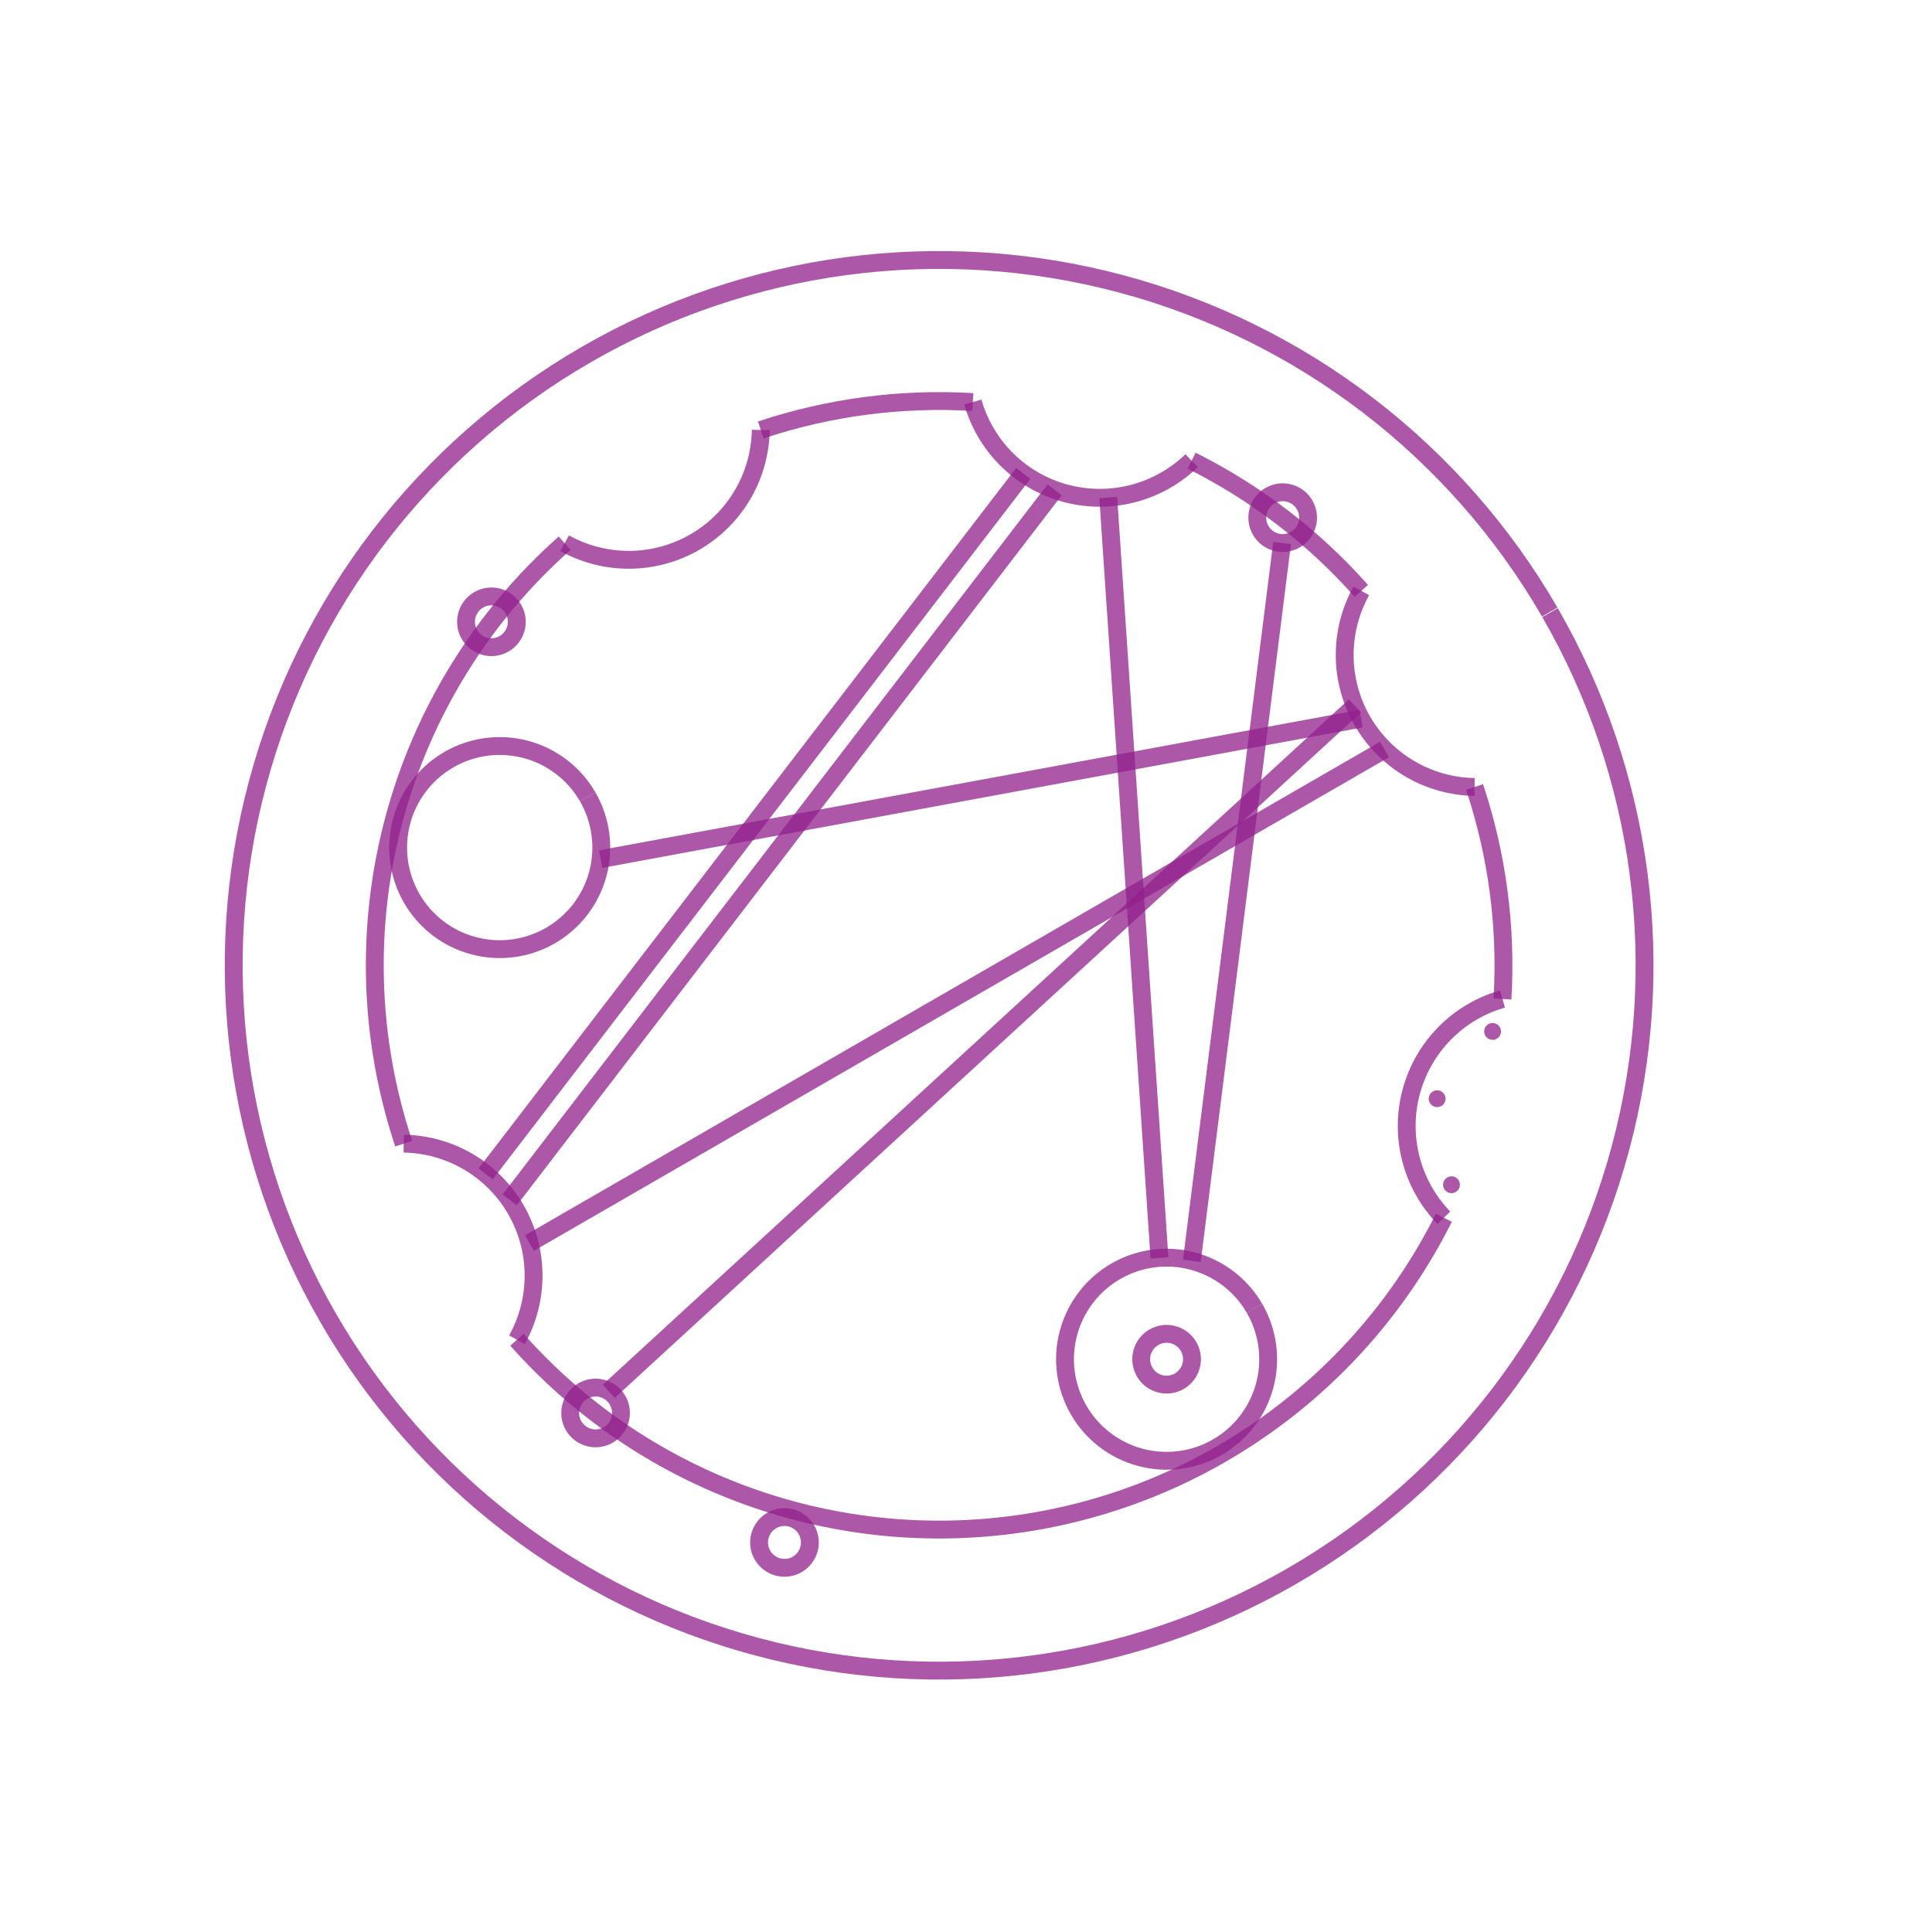
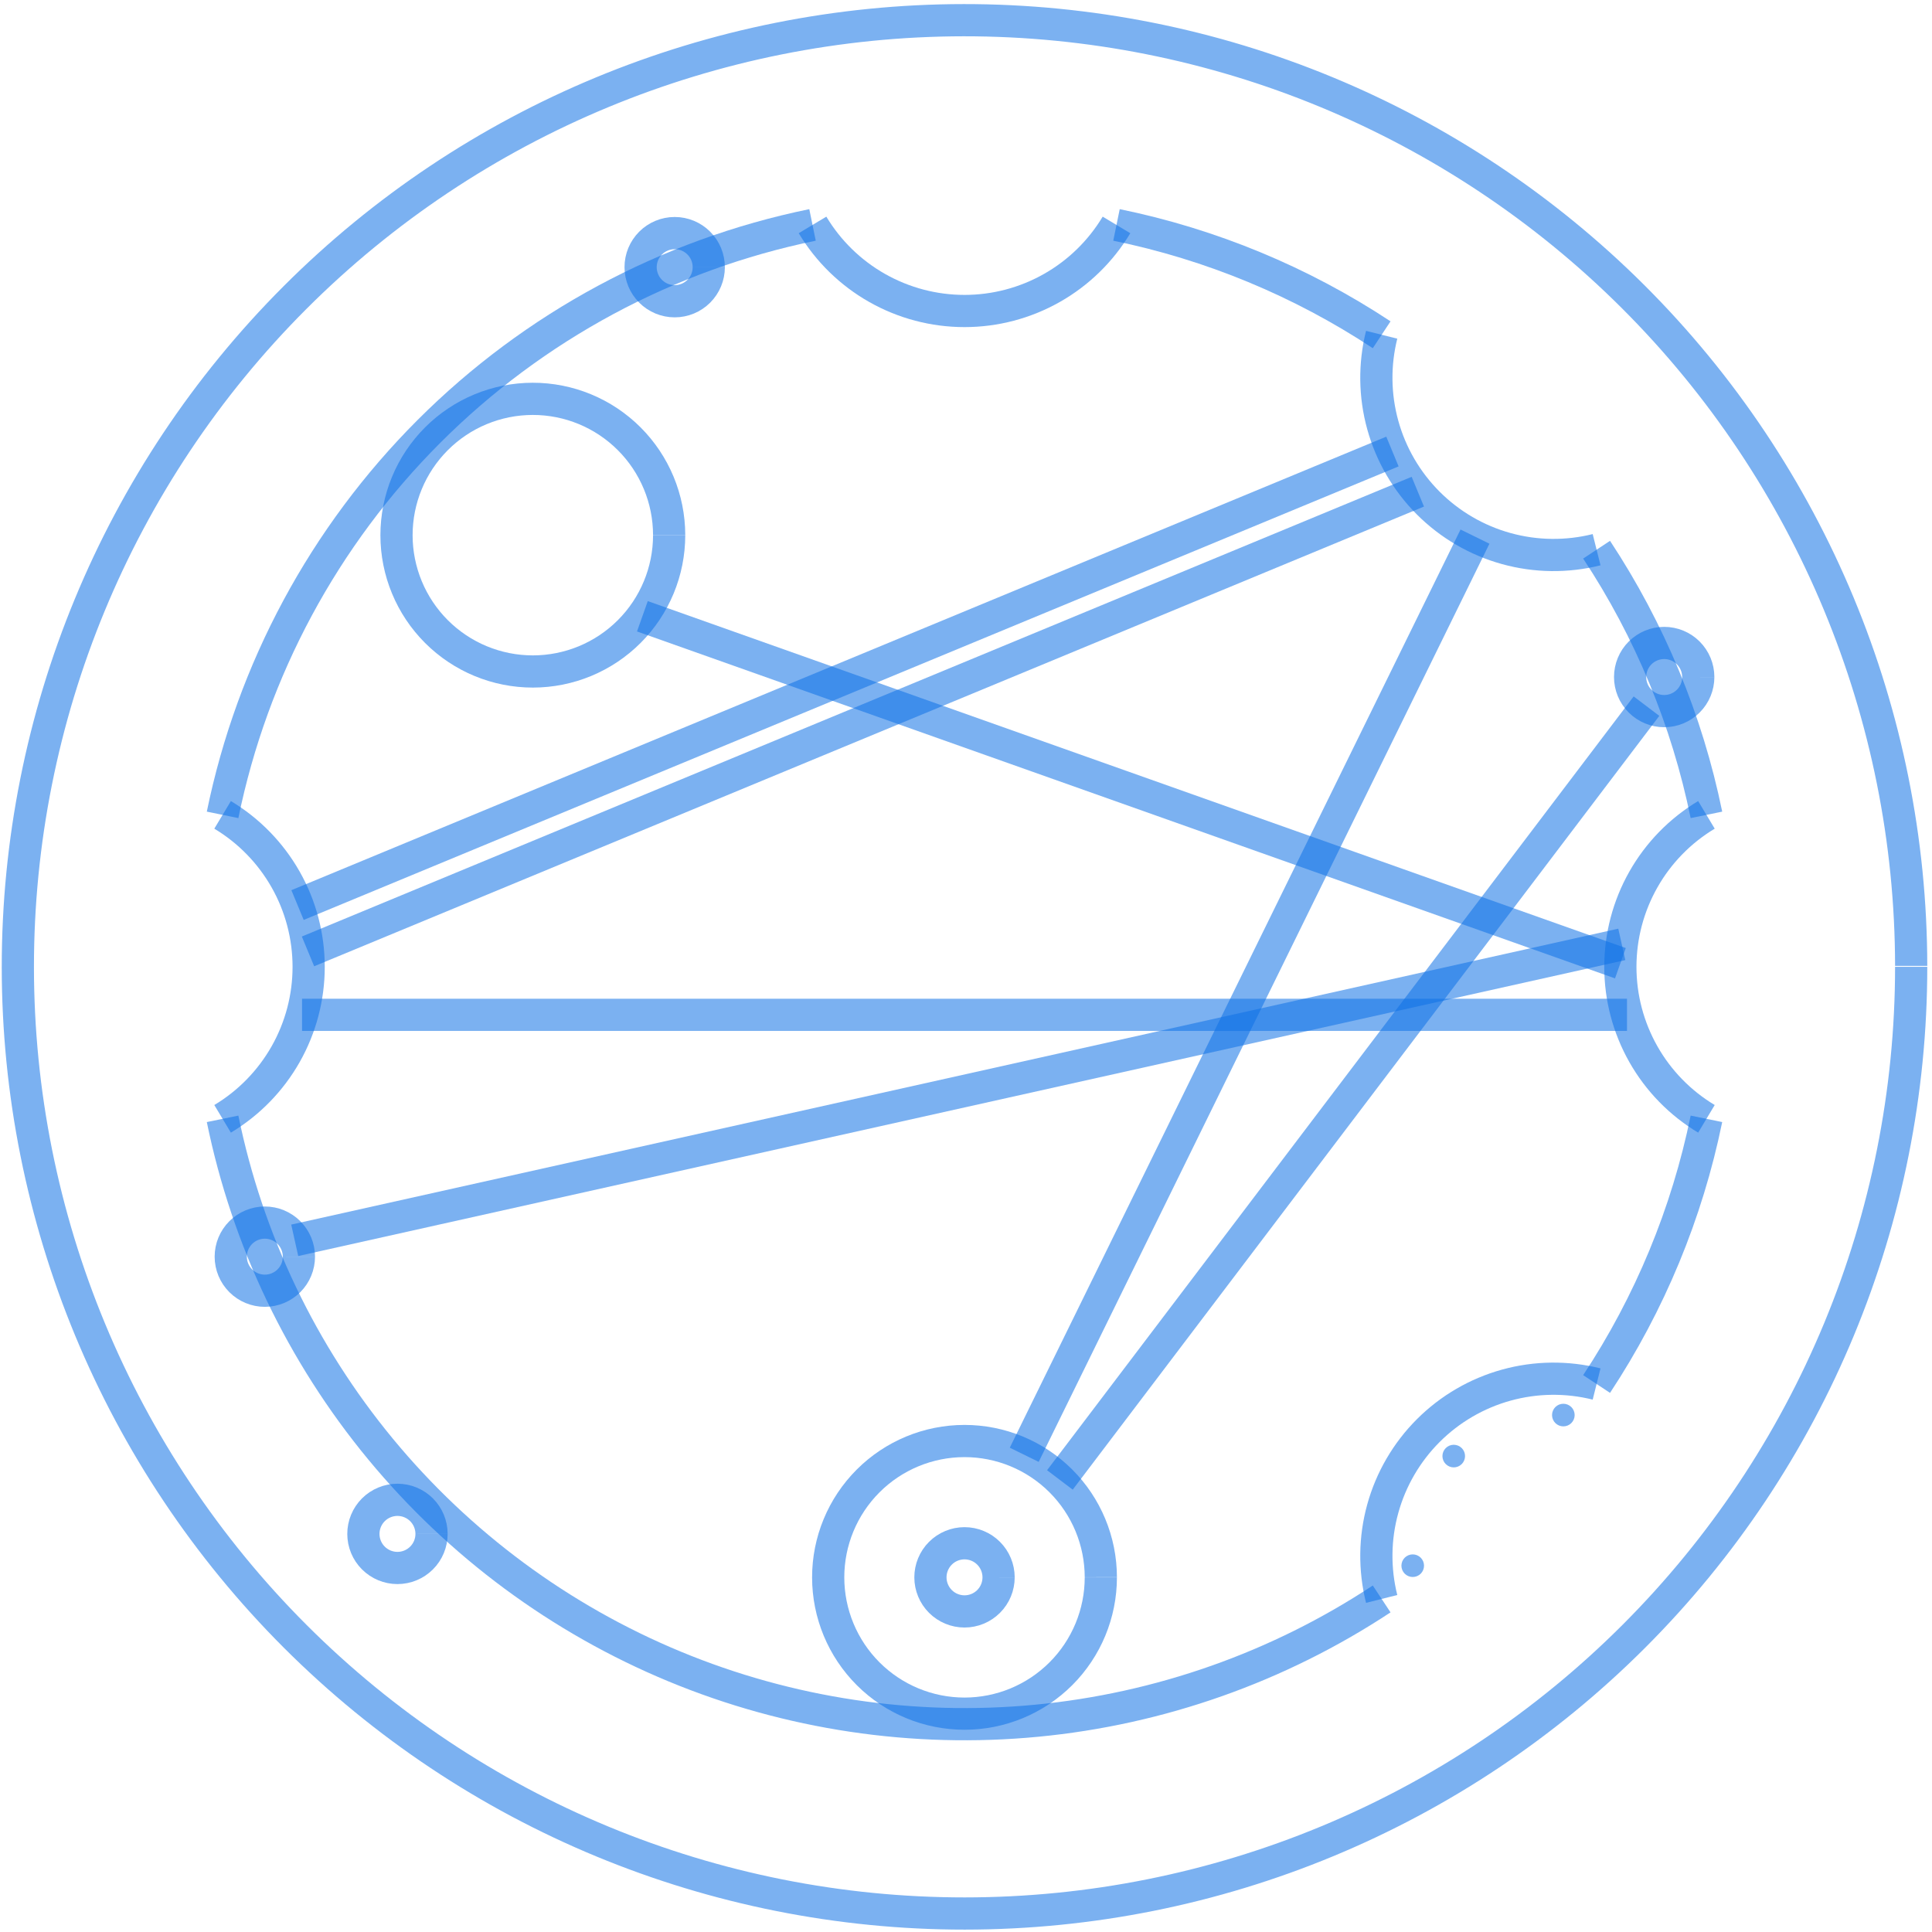
- <svg xmlns="http://www.w3.org/2000/svg" width="507" height="514" viewBox="0 0 507 514" fill="none">
-   <path d="M412.326 162.991C437.206 206.084 443.951 257.295 431.078 305.361C418.205 353.427 386.769 394.412 343.682 419.302C300.595 444.193 249.386 450.951 201.317 438.09C153.248 425.23 112.255 393.803 87.353 350.723C62.452 307.642 55.681 256.434 68.53 208.362C81.379 160.29 112.795 119.289 155.869 94.377C198.944 69.465 250.149 62.681 298.225 75.518C346.3 88.355 387.309 119.761 412.232 162.829" stroke="#911F8C" stroke-opacity="0.75" stroke-width="4.75" stroke-miterlimit="10" />
-   <path d="M384.074 323.98C373.094 345.929 356.899 364.851 336.909 379.09C316.919 393.328 293.743 402.449 269.411 405.652C245.078 408.855 220.332 406.044 197.337 397.465C174.343 388.885 153.804 374.799 137.517 356.44" stroke="#911F8C" stroke-opacity="0.75" stroke-width="4.75" stroke-miterlimit="10" />
-   <path d="M107.39 304.259C98.099 276.367 97.202 246.36 104.811 217.962C112.42 189.565 128.2 164.027 150.193 144.517" stroke="#911F8C" stroke-opacity="0.75" stroke-width="4.75" stroke-miterlimit="10" />
-   <path d="M202.373 114.39C220.53 108.342 239.676 105.821 258.779 106.964" stroke="#911F8C" stroke-opacity="0.75" stroke-width="4.75" stroke-miterlimit="10" />
-   <path d="M316.979 122.559C334.095 131.121 349.416 142.877 362.116 157.193" stroke="#911F8C" stroke-opacity="0.75" stroke-width="4.75" stroke-miterlimit="10" />
-   <path d="M392.242 209.374C398.29 227.53 400.811 246.676 399.668 265.78" stroke="#911F8C" stroke-opacity="0.75" stroke-width="4.75" stroke-miterlimit="10" />
-   <path d="M333.724 348.106C337.306 354.312 338.278 361.686 336.424 368.607C334.57 375.529 330.044 381.431 323.839 385.015C317.634 388.599 310.26 389.572 303.338 387.72C296.416 385.869 290.514 381.343 286.928 375.139C283.342 368.936 282.367 361.562 284.217 354.64C286.067 347.717 290.591 341.813 296.794 338.226C302.997 334.638 310.37 333.662 317.293 335.51C324.216 337.358 330.121 341.881 333.71 348.083" stroke="#911F8C" stroke-opacity="0.75" stroke-width="4.75" stroke-miterlimit="10" />
-   <path d="M316.173 358.239C317.069 359.791 317.312 361.634 316.848 363.365C316.385 365.095 315.253 366.57 313.702 367.466C312.151 368.363 310.307 368.606 308.577 368.143C306.846 367.68 305.371 366.548 304.474 364.998C303.578 363.447 303.334 361.603 303.796 359.873C304.259 358.142 305.39 356.666 306.941 355.769C308.491 354.872 310.335 354.628 312.065 355.09C313.796 355.552 315.273 356.683 316.17 358.233" stroke="#911F8C" stroke-opacity="0.75" stroke-width="4.75" stroke-miterlimit="10" />
-   <path d="M384.074 323.98C379.855 319.619 376.838 314.239 375.316 308.366C373.795 302.492 373.82 296.325 375.391 290.464C376.961 284.603 380.023 279.249 384.277 274.923C388.532 270.597 393.835 267.447 399.669 265.78" stroke="#911F8C" stroke-opacity="0.75" stroke-width="4.75" stroke-miterlimit="10" />
-   <path d="M388.053 314.073C388.35 314.588 388.43 315.2 388.277 315.774C388.123 316.348 387.747 316.837 387.233 317.135C386.718 317.432 386.106 317.513 385.532 317.359C384.958 317.205 384.468 316.83 384.171 316.316C383.874 315.801 383.793 315.189 383.946 314.615C384.1 314.041 384.475 313.551 384.989 313.254C385.504 312.956 386.116 312.875 386.69 313.028C387.264 313.182 387.754 313.557 388.052 314.071" fill="#911F8C" fill-opacity="0.75" />
-   <path d="M384.229 291.191C384.527 291.706 384.607 292.318 384.453 292.892C384.3 293.466 383.924 293.956 383.41 294.253C382.895 294.55 382.283 294.631 381.709 294.477C381.135 294.324 380.645 293.948 380.348 293.434C380.05 292.919 379.969 292.307 380.123 291.733C380.276 291.159 380.652 290.669 381.166 290.372C381.681 290.074 382.292 289.993 382.867 290.147C383.441 290.3 383.931 290.675 384.228 291.189" fill="#911F8C" fill-opacity="0.75" />
-   <path d="M398.981 273.287C399.279 273.801 399.359 274.413 399.205 274.987C399.052 275.561 398.676 276.051 398.161 276.348C397.647 276.645 397.035 276.726 396.461 276.573C395.887 276.419 395.397 276.044 395.1 275.529C394.802 275.014 394.721 274.403 394.875 273.829C395.028 273.254 395.404 272.765 395.918 272.467C396.433 272.17 397.044 272.088 397.618 272.242C398.193 272.395 398.683 272.77 398.98 273.285" fill="#911F8C" fill-opacity="0.75" />
-   <path d="M392.242 209.374C386.176 209.273 380.239 207.603 375.009 204.525C369.78 201.448 365.437 197.069 362.403 191.814C359.369 186.56 357.748 180.609 357.698 174.541C357.648 168.474 359.17 162.497 362.116 157.193" stroke="#911F8C" stroke-opacity="0.75" stroke-width="4.75" stroke-miterlimit="10" />
-   <path d="M347.054 134.34C347.95 135.892 348.193 137.735 347.729 139.466C347.266 141.196 346.134 142.672 344.583 143.568C343.032 144.464 341.188 144.707 339.458 144.244C337.727 143.781 336.251 142.65 335.355 141.099C334.459 139.548 334.215 137.704 334.677 135.974C335.14 134.243 336.271 132.767 337.822 131.87C339.372 130.973 341.216 130.729 342.946 131.191C344.677 131.653 346.153 132.784 347.051 134.335" stroke="#911F8C" stroke-opacity="0.75" stroke-width="4.75" stroke-miterlimit="10" />
-   <path d="M316.979 122.559C312.618 126.777 307.239 129.795 301.365 131.316C295.492 132.838 289.324 132.813 283.463 131.242C277.602 129.672 272.248 126.61 267.922 122.355C263.597 118.101 260.447 112.798 258.779 106.964" stroke="#911F8C" stroke-opacity="0.75" stroke-width="4.75" stroke-miterlimit="10" />
-   <path d="M202.373 114.39C202.272 120.457 200.602 126.394 197.525 131.623C194.448 136.853 190.068 141.196 184.814 144.23C179.559 147.263 173.608 148.884 167.541 148.935C161.474 148.985 155.497 147.463 150.192 144.517" stroke="#911F8C" stroke-opacity="0.75" stroke-width="4.75" stroke-miterlimit="10" />
-   <path d="M136.569 162.051C137.464 163.603 137.707 165.446 137.244 167.177C136.78 168.907 135.649 170.382 134.097 171.279C132.546 172.175 130.703 172.418 128.972 171.955C127.242 171.492 125.766 170.361 124.87 168.81C123.973 167.259 123.729 165.415 124.192 163.685C124.655 161.954 125.786 160.478 127.336 159.581C128.887 158.684 130.73 158.44 132.461 158.902C134.192 159.364 135.668 160.495 136.565 162.045" stroke="#911F8C" stroke-opacity="0.75" stroke-width="4.75" stroke-miterlimit="10" />
-   <path d="M156.327 211.985C159.91 218.19 160.881 225.565 159.028 232.486C157.174 239.408 152.647 245.309 146.443 248.894C140.238 252.478 132.864 253.451 125.942 251.599C119.02 249.747 113.117 245.222 109.531 239.018C105.945 232.815 104.97 225.441 106.821 218.518C108.671 211.596 113.195 205.692 119.398 202.104C125.6 198.517 132.974 197.54 139.897 199.389C146.82 201.237 152.725 205.76 156.314 211.962" stroke="#911F8C" stroke-opacity="0.75" stroke-width="4.75" stroke-miterlimit="10" />
-   <path d="M107.39 304.259C113.456 304.36 119.394 306.03 124.623 309.107C129.852 312.184 134.195 316.564 137.229 321.818C140.263 327.073 141.884 333.024 141.934 339.091C141.984 345.158 140.462 351.135 137.516 356.44" stroke="#911F8C" stroke-opacity="0.75" stroke-width="4.75" stroke-miterlimit="10" />
-   <path d="M164.28 372.537C165.175 374.088 165.418 375.932 164.955 377.662C164.491 379.392 163.36 380.868 161.808 381.764C160.257 382.66 158.414 382.903 156.683 382.44C154.953 381.977 153.477 380.846 152.581 379.295C151.684 377.744 151.44 375.901 151.903 374.17C152.365 372.44 153.496 370.964 155.047 370.067C156.598 369.17 158.441 368.926 160.172 369.388C161.903 369.85 163.379 370.98 164.276 372.531" stroke="#911F8C" stroke-opacity="0.75" stroke-width="4.75" stroke-miterlimit="10" />
-   <path d="M214.525 406.983C215.42 408.534 215.663 410.377 215.2 412.108C214.736 413.838 213.605 415.314 212.053 416.21C210.502 417.106 208.659 417.349 206.928 416.886C205.198 416.423 203.722 415.292 202.826 413.741C201.929 412.19 201.685 410.346 202.148 408.616C202.611 406.885 203.742 405.409 205.292 404.512C206.843 403.616 208.686 403.371 210.417 403.834C212.148 404.296 213.624 405.426 214.521 406.977" stroke="#911F8C" stroke-opacity="0.75" stroke-width="4.75" stroke-miterlimit="10" />
-   <path d="M317.042 335.444L341.049 144.472" stroke="#911F8C" stroke-opacity="0.75" stroke-width="4.75" stroke-miterlimit="10" />
-   <path d="M308.428 334.662L294.804 132.367" stroke="#911F8C" stroke-opacity="0.75" stroke-width="4.75" stroke-miterlimit="10" />
-   <path d="M360.421 187.816L161.938 370.142" stroke="#911F8C" stroke-opacity="0.75" stroke-width="4.75" stroke-miterlimit="10" />
-   <path d="M368.295 199.395L140.849 330.711" stroke="#911F8C" stroke-opacity="0.75" stroke-width="4.75" stroke-miterlimit="10" />
-   <path d="M362.049 191.186L159.773 228.562" stroke="#911F8C" stroke-opacity="0.75" stroke-width="4.75" stroke-miterlimit="10" />
-   <path d="M280.539 130.32L135.582 319.232" stroke="#911F8C" stroke-opacity="0.75" stroke-width="4.75" stroke-miterlimit="10" />
-   <path d="M272.201 125.941L129.194 312.311" stroke="#911F8C" stroke-opacity="0.75" stroke-width="4.75" stroke-miterlimit="10" />
+ <svg xmlns="http://www.w3.org/2000/svg" width="285" height="285" viewBox="0 0 285 285" fill="none">
+   <path d="M281.928 142.625C281.928 179.656 267.22 215.171 241.038 241.359C214.857 267.547 179.346 282.264 142.315 282.273C105.284 282.282 69.766 267.583 43.572 241.408C17.377 215.233 2.651 179.726 2.633 142.695C2.614 105.665 17.305 70.143 43.473 43.941C69.641 17.74 105.145 3.006 142.176 2.978C179.206 2.95 214.732 17.632 240.94 43.793C267.147 69.955 281.891 105.455 281.928 142.486" stroke="#1072E5" stroke-opacity="0.55" stroke-width="4.75" stroke-miterlimit="10" />
+   <path d="M203.816 235.868C188.573 245.928 171.095 252.098 152.913 253.836C134.732 255.575 116.402 252.829 99.528 245.839C82.654 238.85 67.751 227.83 56.123 213.745C44.497 199.659 36.5 182.938 32.835 165.045" stroke="#1072E5" stroke-opacity="0.55" stroke-width="4.75" stroke-miterlimit="10" />
+   <path d="M32.835 120.206C37.226 98.772 47.813 79.099 63.284 63.629C78.754 48.158 98.427 37.571 119.86 33.18" stroke="#1072E5" stroke-opacity="0.55" stroke-width="4.75" stroke-miterlimit="10" />
+   <path d="M164.7 33.18C178.653 36.038 191.93 41.538 203.817 49.383" stroke="#1072E5" stroke-opacity="0.55" stroke-width="4.75" stroke-miterlimit="10" />
+   <path d="M235.522 81.089C243.367 92.976 248.867 106.253 251.725 120.206" stroke="#1072E5" stroke-opacity="0.55" stroke-width="4.75" stroke-miterlimit="10" />
+   <path d="M251.725 165.045C248.867 178.998 243.367 192.275 235.522 204.162" stroke="#1072E5" stroke-opacity="0.55" stroke-width="4.75" stroke-miterlimit="10" />
+   <path d="M162.389 232.683C162.389 238.015 160.271 243.129 156.501 246.9C152.731 250.671 147.618 252.79 142.285 252.792C136.953 252.793 131.838 250.676 128.066 246.907C124.294 243.138 122.174 238.025 122.171 232.693C122.168 227.36 124.284 222.245 128.052 218.472C131.82 214.699 136.933 212.577 142.265 212.573C147.597 212.569 152.713 214.683 156.487 218.451C160.261 222.218 162.384 227.33 162.389 232.662" stroke="#1072E5" stroke-opacity="0.55" stroke-width="4.75" stroke-miterlimit="10" />
+   <path d="M147.308 232.683C147.308 234.016 146.778 235.294 145.836 236.237C144.893 237.18 143.615 237.71 142.282 237.71C140.948 237.71 139.67 237.181 138.727 236.239C137.784 235.296 137.254 234.018 137.253 232.685C137.252 231.352 137.781 230.073 138.723 229.13C139.665 228.187 140.943 227.656 142.276 227.655C143.61 227.654 144.889 228.183 145.832 229.125C146.775 230.066 147.306 231.344 147.308 232.678" stroke="#1072E5" stroke-opacity="0.55" stroke-width="4.75" stroke-miterlimit="10" />
+   <path d="M203.816 235.868C202.72 231.488 202.777 226.898 203.982 222.547C205.187 218.195 207.498 214.229 210.691 211.036C213.884 207.844 217.849 205.532 222.201 204.327C226.553 203.123 231.142 203.066 235.523 204.162" stroke="#1072E5" stroke-opacity="0.55" stroke-width="4.75" stroke-miterlimit="10" />
+   <path d="M210.067 230.964C210.067 231.406 209.892 231.83 209.579 232.143C209.266 232.456 208.842 232.632 208.4 232.632C207.958 232.632 207.533 232.456 207.22 232.144C206.908 231.831 206.732 231.407 206.731 230.965C206.731 230.522 206.907 230.098 207.219 229.785C207.532 229.472 207.956 229.296 208.398 229.296C208.841 229.296 209.265 229.471 209.578 229.783C209.891 230.096 210.067 230.52 210.067 230.962" fill="#1072E5" fill-opacity="0.55" />
+   <path d="M216.117 214.794C216.117 215.237 215.942 215.661 215.629 215.974C215.316 216.286 214.892 216.462 214.45 216.462C214.007 216.462 213.583 216.287 213.27 215.974C212.957 215.662 212.781 215.237 212.781 214.795C212.781 214.353 212.956 213.929 213.269 213.616C213.582 213.303 214.006 213.127 214.448 213.126C214.89 213.126 215.315 213.301 215.628 213.614C215.941 213.926 216.117 214.35 216.117 214.793" fill="#1072E5" fill-opacity="0.55" />
+   <path d="M232.286 208.744C232.286 209.186 232.111 209.611 231.798 209.923C231.485 210.236 231.061 210.412 230.619 210.412C230.176 210.412 229.752 210.237 229.439 209.924C229.126 209.611 228.95 209.187 228.95 208.745C228.95 208.303 229.125 207.878 229.438 207.565C229.751 207.252 230.175 207.076 230.617 207.076C231.059 207.076 231.484 207.251 231.797 207.564C232.11 207.876 232.286 208.3 232.286 208.742" fill="#1072E5" fill-opacity="0.55" />
+   <path d="M251.726 165.045C247.853 162.723 244.648 159.437 242.423 155.508C240.198 151.579 239.028 147.141 239.028 142.625C239.028 138.11 240.198 133.672 242.423 129.743C244.648 125.814 247.853 122.528 251.726 120.206" stroke="#1072E5" stroke-opacity="0.55" stroke-width="4.75" stroke-miterlimit="10" />
+   <path d="M250.521 99.873C250.521 101.206 249.992 102.485 249.049 103.427C248.107 104.37 246.828 104.9 245.495 104.9C244.162 104.901 242.884 104.371 241.941 103.429C240.998 102.487 240.467 101.209 240.467 99.875C240.466 98.542 240.995 97.263 241.937 96.32C242.879 95.377 244.157 94.847 245.49 94.846C246.823 94.845 248.102 95.373 249.046 96.315C249.989 97.257 250.52 98.535 250.521 99.868" stroke="#1072E5" stroke-opacity="0.55" stroke-width="4.75" stroke-miterlimit="10" />
+   <path d="M235.523 81.089C231.142 82.185 226.553 82.128 222.201 80.924C217.849 79.719 213.884 77.407 210.691 74.214C207.498 71.022 205.187 67.056 203.982 62.704C202.777 58.353 202.72 53.763 203.816 49.383" stroke="#1072E5" stroke-opacity="0.55" stroke-width="4.75" stroke-miterlimit="10" />
+   <path d="M164.7 33.18C162.378 37.053 159.092 40.258 155.163 42.483C151.234 44.708 146.796 45.878 142.28 45.878C137.765 45.878 133.326 44.708 129.397 42.483C125.468 40.258 122.183 37.053 119.86 33.18" stroke="#1072E5" stroke-opacity="0.55" stroke-width="4.75" stroke-miterlimit="10" />
+   <path d="M104.555 39.411C104.555 40.745 104.025 42.023 103.083 42.966C102.14 43.909 100.862 44.438 99.529 44.439C98.195 44.439 96.917 43.91 95.974 42.968C95.031 42.025 94.501 40.747 94.5 39.414C94.499 38.081 95.028 36.802 95.97 35.859C96.912 34.916 98.19 34.385 99.523 34.384C100.857 34.383 102.136 34.912 103.079 35.854C104.023 36.795 104.553 38.073 104.555 39.407" stroke="#1072E5" stroke-opacity="0.55" stroke-width="4.75" stroke-miterlimit="10" />
+   <path d="M98.71 78.945C98.71 84.278 96.592 89.392 92.822 93.163C89.052 96.934 83.938 99.053 78.606 99.055C73.273 99.056 68.158 96.939 64.386 93.17C60.614 89.401 58.494 84.288 58.491 78.956C58.489 73.623 60.604 68.508 64.372 64.735C68.14 60.962 73.253 58.84 78.585 58.836C83.918 58.832 89.034 60.946 92.807 64.714C96.581 68.481 98.704 73.593 98.71 78.925" stroke="#1072E5" stroke-opacity="0.55" stroke-width="4.75" stroke-miterlimit="10" />
+   <path d="M32.835 120.206C36.708 122.528 39.912 125.814 42.138 129.743C44.363 133.672 45.532 138.11 45.532 142.625C45.532 147.141 44.363 151.579 42.138 155.508C39.912 159.437 36.708 162.723 32.835 165.045" stroke="#1072E5" stroke-opacity="0.55" stroke-width="4.75" stroke-miterlimit="10" />
+   <path d="M44.094 185.378C44.094 186.711 43.564 187.99 42.622 188.933C41.679 189.875 40.401 190.405 39.068 190.405C37.734 190.406 36.456 189.877 35.513 188.934C34.57 187.992 34.04 186.714 34.039 185.381C34.038 184.048 34.567 182.769 35.509 181.826C36.451 180.882 37.73 180.352 39.063 180.351C40.396 180.35 41.675 180.878 42.618 181.82C43.562 182.762 44.092 184.04 44.094 185.373" stroke="#1072E5" stroke-opacity="0.55" stroke-width="4.75" stroke-miterlimit="10" />
+   <path d="M63.659 226.274C63.659 227.607 63.13 228.886 62.187 229.828C61.245 230.771 59.966 231.301 58.633 231.301C57.3 231.302 56.021 230.772 55.078 229.83C54.135 228.888 53.605 227.61 53.605 226.277C53.604 224.943 54.133 223.665 55.075 222.721C56.017 221.778 57.295 221.248 58.628 221.247C59.961 221.246 61.24 221.774 62.184 222.716C63.127 223.658 63.658 224.936 63.659 226.269" stroke="#1072E5" stroke-opacity="0.55" stroke-width="4.75" stroke-miterlimit="10" />
+   <path d="M156.35 218.315L242.882 104.168" stroke="#1072E5" stroke-opacity="0.55" stroke-width="4.75" stroke-miterlimit="10" />
+   <path d="M151.09 214.605L217.583 79.159" stroke="#1072E5" stroke-opacity="0.55" stroke-width="4.75" stroke-miterlimit="10" />
+   <path d="M239.239 139.311L43.477 182.964" stroke="#1072E5" stroke-opacity="0.55" stroke-width="4.75" stroke-miterlimit="10" />
+   <path d="M240.004 149.704H44.556" stroke="#1072E5" stroke-opacity="0.55" stroke-width="4.75" stroke-miterlimit="10" />
+   <path d="M239.033 142.089L94.762 90.911" stroke="#1072E5" stroke-opacity="0.55" stroke-width="4.75" stroke-miterlimit="10" />
+   <path d="M209.15 72.532L45.434 140.346" stroke="#1072E5" stroke-opacity="0.55" stroke-width="4.75" stroke-miterlimit="10" />
+   <path d="M205.406 66.607L43.892 133.509" stroke="#1072E5" stroke-opacity="0.55" stroke-width="4.75" stroke-miterlimit="10" />
</svg>
